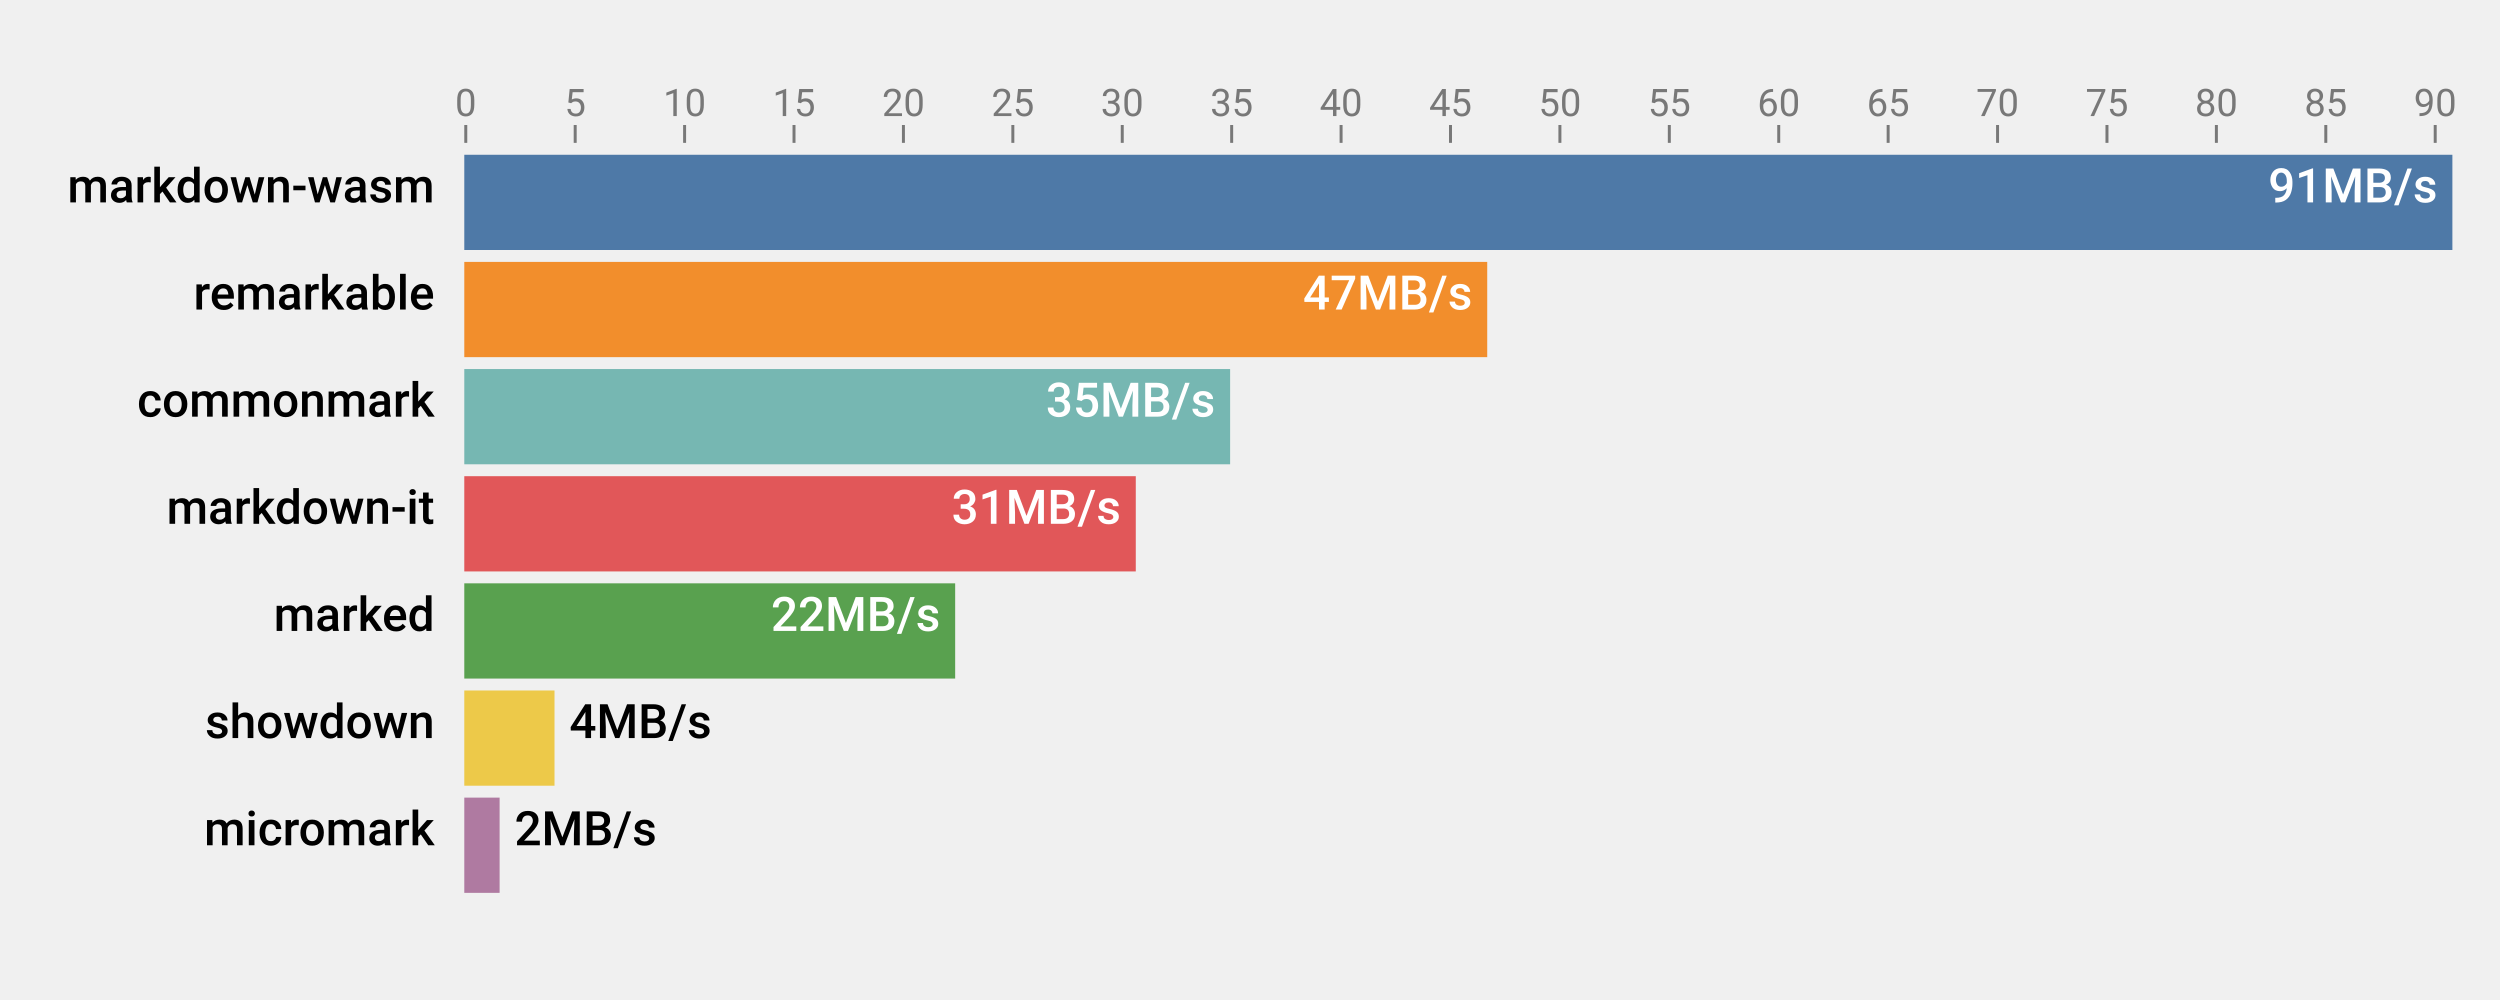
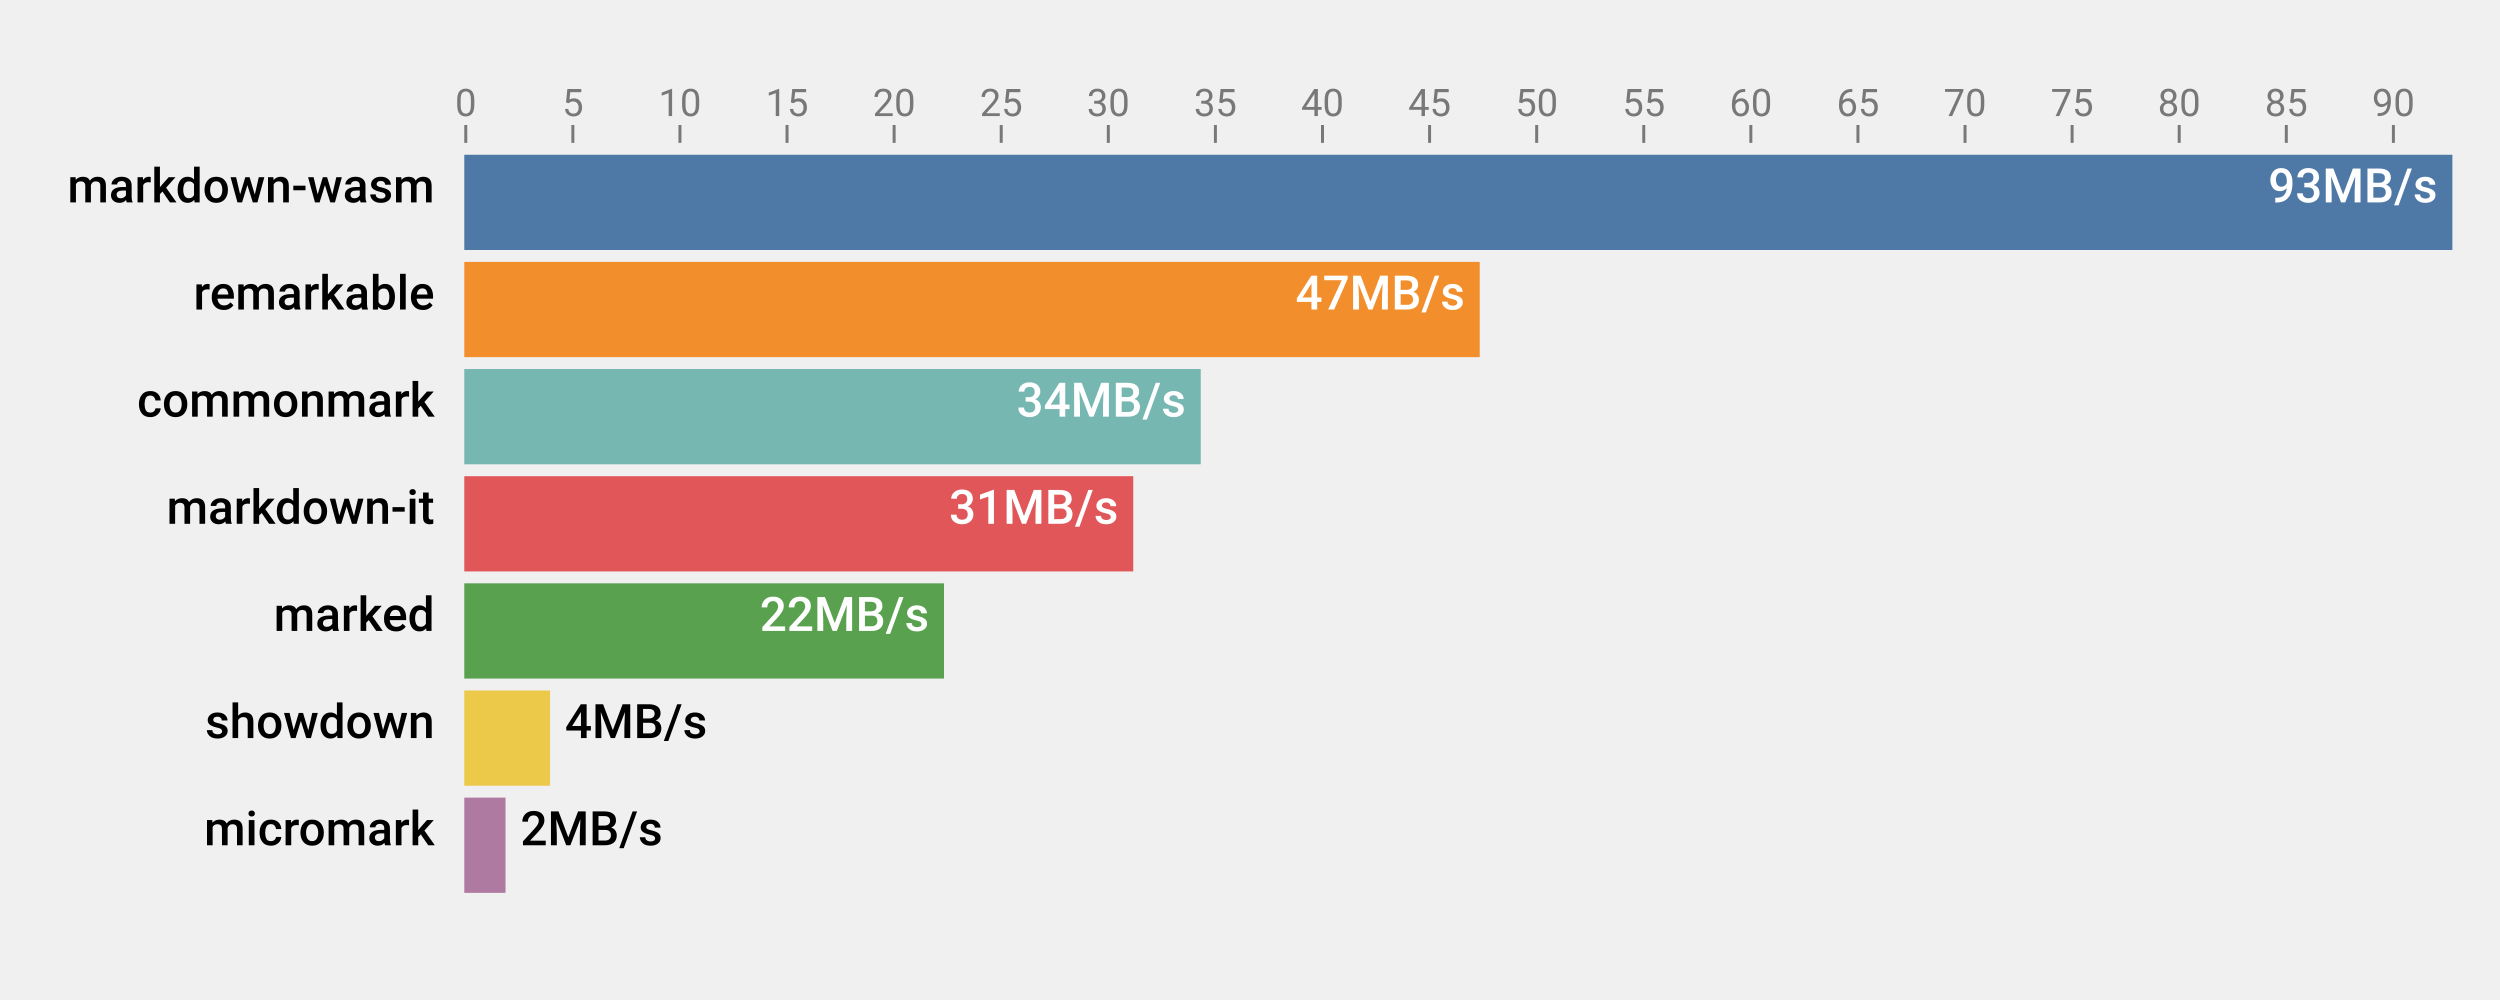
<svg xmlns="http://www.w3.org/2000/svg" width="840" height="336" font-family="system-ui,-apple-system,&quot;Segoe UI&quot;,Roboto,&quot;Helvetica Neue&quot;,&quot;Noto Sans&quot;,&quot;Liberation Sans&quot;,Arial,sans-serif" font-size="16">
  <g font-weight="500" text-anchor="end">
    <text x="156" y="68" alignment-baseline="central" dx="-10">markdown-wasm</text>
    <text x="156" y="104" alignment-baseline="central" dx="-10">remarkable</text>
    <text x="156" y="140" alignment-baseline="central" dx="-10">commonmark</text>
    <text x="156" y="176" alignment-baseline="central" dx="-10">markdown-it</text>
    <text x="156" y="212" alignment-baseline="central" dx="-10">marked</text>
    <text x="156" y="248" alignment-baseline="central" dx="-10">showdown</text>
    <text x="156" y="284" alignment-baseline="central" dx="-10">micromark</text>
  </g>
  <path fill="#4e79a7" d="M156 52h668v32H156z" />
-   <path fill="#f28e2c" d="M156 88h343.706v32H156z" />
-   <path fill="#76b7b2" d="M156 124h257.322v32H156z" />
-   <path fill="#e15759" d="M156 160h225.623v32H156z" />
-   <path fill="#59a14f" d="M156 196h164.937v32H156z" />
-   <path fill="#edc949" d="M156 232h30.316v32H156z" />
-   <path fill="#af7aa1" d="M156 268h11.869v32H156z" />
+   <path fill="#f28e2c" d="M156 88h341.185v32H156z" />
+   <path fill="#76b7b2" d="M156 124h247.447v32H156z" />
+   <path fill="#e15759" d="M156 160h224.774v32H156z" />
+   <path fill="#59a14f" d="M156 196h161.18v32H156z" />
+   <path fill="#edc949" d="M156 232h28.823v32H156z" />
+   <path fill="#af7aa1" d="M156 268h13.855v32H156z" />
  <g fill="#fff" font-weight="500" text-anchor="end">
-     <text x="824" y="68" alignment-baseline="central" dx="-5">91MB/s</text>
-     <text x="499.706" y="104" alignment-baseline="central" dx="-5">47MB/s</text>
-     <text x="413.322" y="140" alignment-baseline="central" dx="-5">35MB/s</text>
-     <text x="381.623" y="176" alignment-baseline="central" dx="-5">31MB/s</text>
-     <text x="320.937" y="212" alignment-baseline="central" dx="-5">22MB/s</text>
-     <text x="186.316" y="248" fill="#000" alignment-baseline="central" dx="5" text-anchor="start">4MB/s</text>
-     <text x="167.869" y="284" fill="#000" alignment-baseline="central" dx="5" text-anchor="start">2MB/s</text>
+     <text x="824" y="68" alignment-baseline="central" dx="-5">93MB/s</text>
+     <text x="497.185" y="104" alignment-baseline="central" dx="-5">47MB/s</text>
+     <text x="403.447" y="140" alignment-baseline="central" dx="-5">34MB/s</text>
+     <text x="380.774" y="176" alignment-baseline="central" dx="-5">31MB/s</text>
+     <text x="317.18" y="212" alignment-baseline="central" dx="-5">22MB/s</text>
+     <text x="184.823" y="248" fill="#000" alignment-baseline="central" dx="5" text-anchor="start">4MB/s</text>
+     <text x="169.855" y="284" fill="#000" alignment-baseline="central" dx="5" text-anchor="start">2MB/s</text>
  </g>
  <g fill="none" font-size="12.8" opacity=".5" text-anchor="middle">
    <g class="tick" opacity="1">
      <path stroke="currentColor" d="M156.5 48v-6" />
      <text y="-9" fill="currentColor" dy="0em" transform="translate(156.5 48)">0</text>
    </g>
    <g class="tick" opacity="1">
-       <path stroke="currentColor" d="M193.263 48v-6" />
-       <text y="-9" fill="currentColor" dy="0em" transform="translate(193.263 48)">5</text>
+       <path stroke="currentColor" d="M192.482 48v-6" />
+       <text y="-9" fill="currentColor" dy="0em" transform="translate(192.482 48)">5</text>
    </g>
    <g class="tick" opacity="1">
-       <path stroke="currentColor" d="M230.026 48v-6" />
-       <text y="-9" fill="currentColor" dy="0em" transform="translate(230.026 48)">10</text>
+       <path stroke="currentColor" d="M228.464 48v-6" />
+       <text y="-9" fill="currentColor" dy="0em" transform="translate(228.464 48)">10</text>
    </g>
    <g class="tick" opacity="1">
-       <path stroke="currentColor" d="M266.788 48v-6" />
-       <text y="-9" fill="currentColor" dy="0em" transform="translate(266.788 48)">15</text>
+       <path stroke="currentColor" d="M264.446 48v-6" />
+       <text y="-9" fill="currentColor" dy="0em" transform="translate(264.446 48)">15</text>
    </g>
    <g class="tick" opacity="1">
-       <path stroke="currentColor" d="M303.551 48v-6" />
-       <text y="-9" fill="currentColor" dy="0em" transform="translate(303.551 48)">20</text>
+       <path stroke="currentColor" d="M300.429 48v-6" />
+       <text y="-9" fill="currentColor" dy="0em" transform="translate(300.429 48)">20</text>
    </g>
    <g class="tick" opacity="1">
-       <path stroke="currentColor" d="M340.314 48v-6" />
-       <text y="-9" fill="currentColor" dy="0em" transform="translate(340.314 48)">25</text>
+       <path stroke="currentColor" d="M336.41 48v-6" />
+       <text y="-9" fill="currentColor" dy="0em" transform="translate(336.41 48)">25</text>
    </g>
    <g class="tick" opacity="1">
-       <path stroke="currentColor" d="M377.077 48v-6" />
-       <text y="-9" fill="currentColor" dy="0em" transform="translate(377.077 48)">30</text>
+       <path stroke="currentColor" d="M372.393 48v-6" />
+       <text y="-9" fill="currentColor" dy="0em" transform="translate(372.393 48)">30</text>
    </g>
    <g class="tick" opacity="1">
-       <path stroke="currentColor" d="M413.84 48v-6" />
-       <text y="-9" fill="currentColor" dy="0em" transform="translate(413.84 48)">35</text>
+       <path stroke="currentColor" d="M408.375 48v-6" />
+       <text y="-9" fill="currentColor" dy="0em" transform="translate(408.375 48)">35</text>
    </g>
    <g class="tick" opacity="1">
-       <path stroke="currentColor" d="M450.603 48v-6" />
-       <text y="-9" fill="currentColor" dy="0em" transform="translate(450.603 48)">40</text>
+       <path stroke="currentColor" d="M444.357 48v-6" />
+       <text y="-9" fill="currentColor" dy="0em" transform="translate(444.357 48)">40</text>
    </g>
    <g class="tick" opacity="1">
-       <path stroke="currentColor" d="M487.365 48v-6" />
-       <text y="-9" fill="currentColor" dy="0em" transform="translate(487.365 48)">45</text>
+       <path stroke="currentColor" d="M480.34 48v-6" />
+       <text y="-9" fill="currentColor" dy="0em" transform="translate(480.34 48)">45</text>
    </g>
    <g class="tick" opacity="1">
-       <path stroke="currentColor" d="M524.128 48v-6" />
-       <text y="-9" fill="currentColor" dy="0em" transform="translate(524.128 48)">50</text>
+       <path stroke="currentColor" d="M516.322 48v-6" />
+       <text y="-9" fill="currentColor" dy="0em" transform="translate(516.322 48)">50</text>
    </g>
    <g class="tick" opacity="1">
-       <path stroke="currentColor" d="M560.891 48v-6" />
-       <text y="-9" fill="currentColor" dy="0em" transform="translate(560.891 48)">55</text>
+       <path stroke="currentColor" d="M552.304 48v-6" />
+       <text y="-9" fill="currentColor" dy="0em" transform="translate(552.304 48)">55</text>
    </g>
    <g class="tick" opacity="1">
-       <path stroke="currentColor" d="M597.654 48v-6" />
-       <text y="-9" fill="currentColor" dy="0em" transform="translate(597.654 48)">60</text>
+       <path stroke="currentColor" d="M588.286 48v-6" />
+       <text y="-9" fill="currentColor" dy="0em" transform="translate(588.286 48)">60</text>
    </g>
    <g class="tick" opacity="1">
-       <path stroke="currentColor" d="M634.417 48v-6" />
-       <text y="-9" fill="currentColor" dy="0em" transform="translate(634.417 48)">65</text>
+       <path stroke="currentColor" d="M624.268 48v-6" />
+       <text y="-9" fill="currentColor" dy="0em" transform="translate(624.268 48)">65</text>
    </g>
    <g class="tick" opacity="1">
-       <path stroke="currentColor" d="M671.18 48v-6" />
-       <text y="-9" fill="currentColor" dy="0em" transform="translate(671.18 48)">70</text>
+       <path stroke="currentColor" d="M660.25 48v-6" />
+       <text y="-9" fill="currentColor" dy="0em" transform="translate(660.25 48)">70</text>
    </g>
    <g class="tick" opacity="1">
-       <path stroke="currentColor" d="M707.942 48v-6" />
-       <text y="-9" fill="currentColor" dy="0em" transform="translate(707.942 48)">75</text>
+       <path stroke="currentColor" d="M696.232 48v-6" />
+       <text y="-9" fill="currentColor" dy="0em" transform="translate(696.232 48)">75</text>
    </g>
    <g class="tick" opacity="1">
-       <path stroke="currentColor" d="M744.705 48v-6" />
-       <text y="-9" fill="currentColor" dy="0em" transform="translate(744.705 48)">80</text>
+       <path stroke="currentColor" d="M732.215 48v-6" />
+       <text y="-9" fill="currentColor" dy="0em" transform="translate(732.215 48)">80</text>
    </g>
    <g class="tick" opacity="1">
-       <path stroke="currentColor" d="M781.468 48v-6" />
-       <text y="-9" fill="currentColor" dy="0em" transform="translate(781.468 48)">85</text>
+       <path stroke="currentColor" d="M768.197 48v-6" />
+       <text y="-9" fill="currentColor" dy="0em" transform="translate(768.197 48)">85</text>
    </g>
    <g class="tick" opacity="1">
-       <path stroke="currentColor" d="M818.23 48v-6" />
-       <text y="-9" fill="currentColor" dy="0em" transform="translate(818.23 48)">90</text>
+       <path stroke="currentColor" d="M804.179 48v-6" />
+       <text y="-9" fill="currentColor" dy="0em" transform="translate(804.179 48)">90</text>
    </g>
  </g>
</svg>
